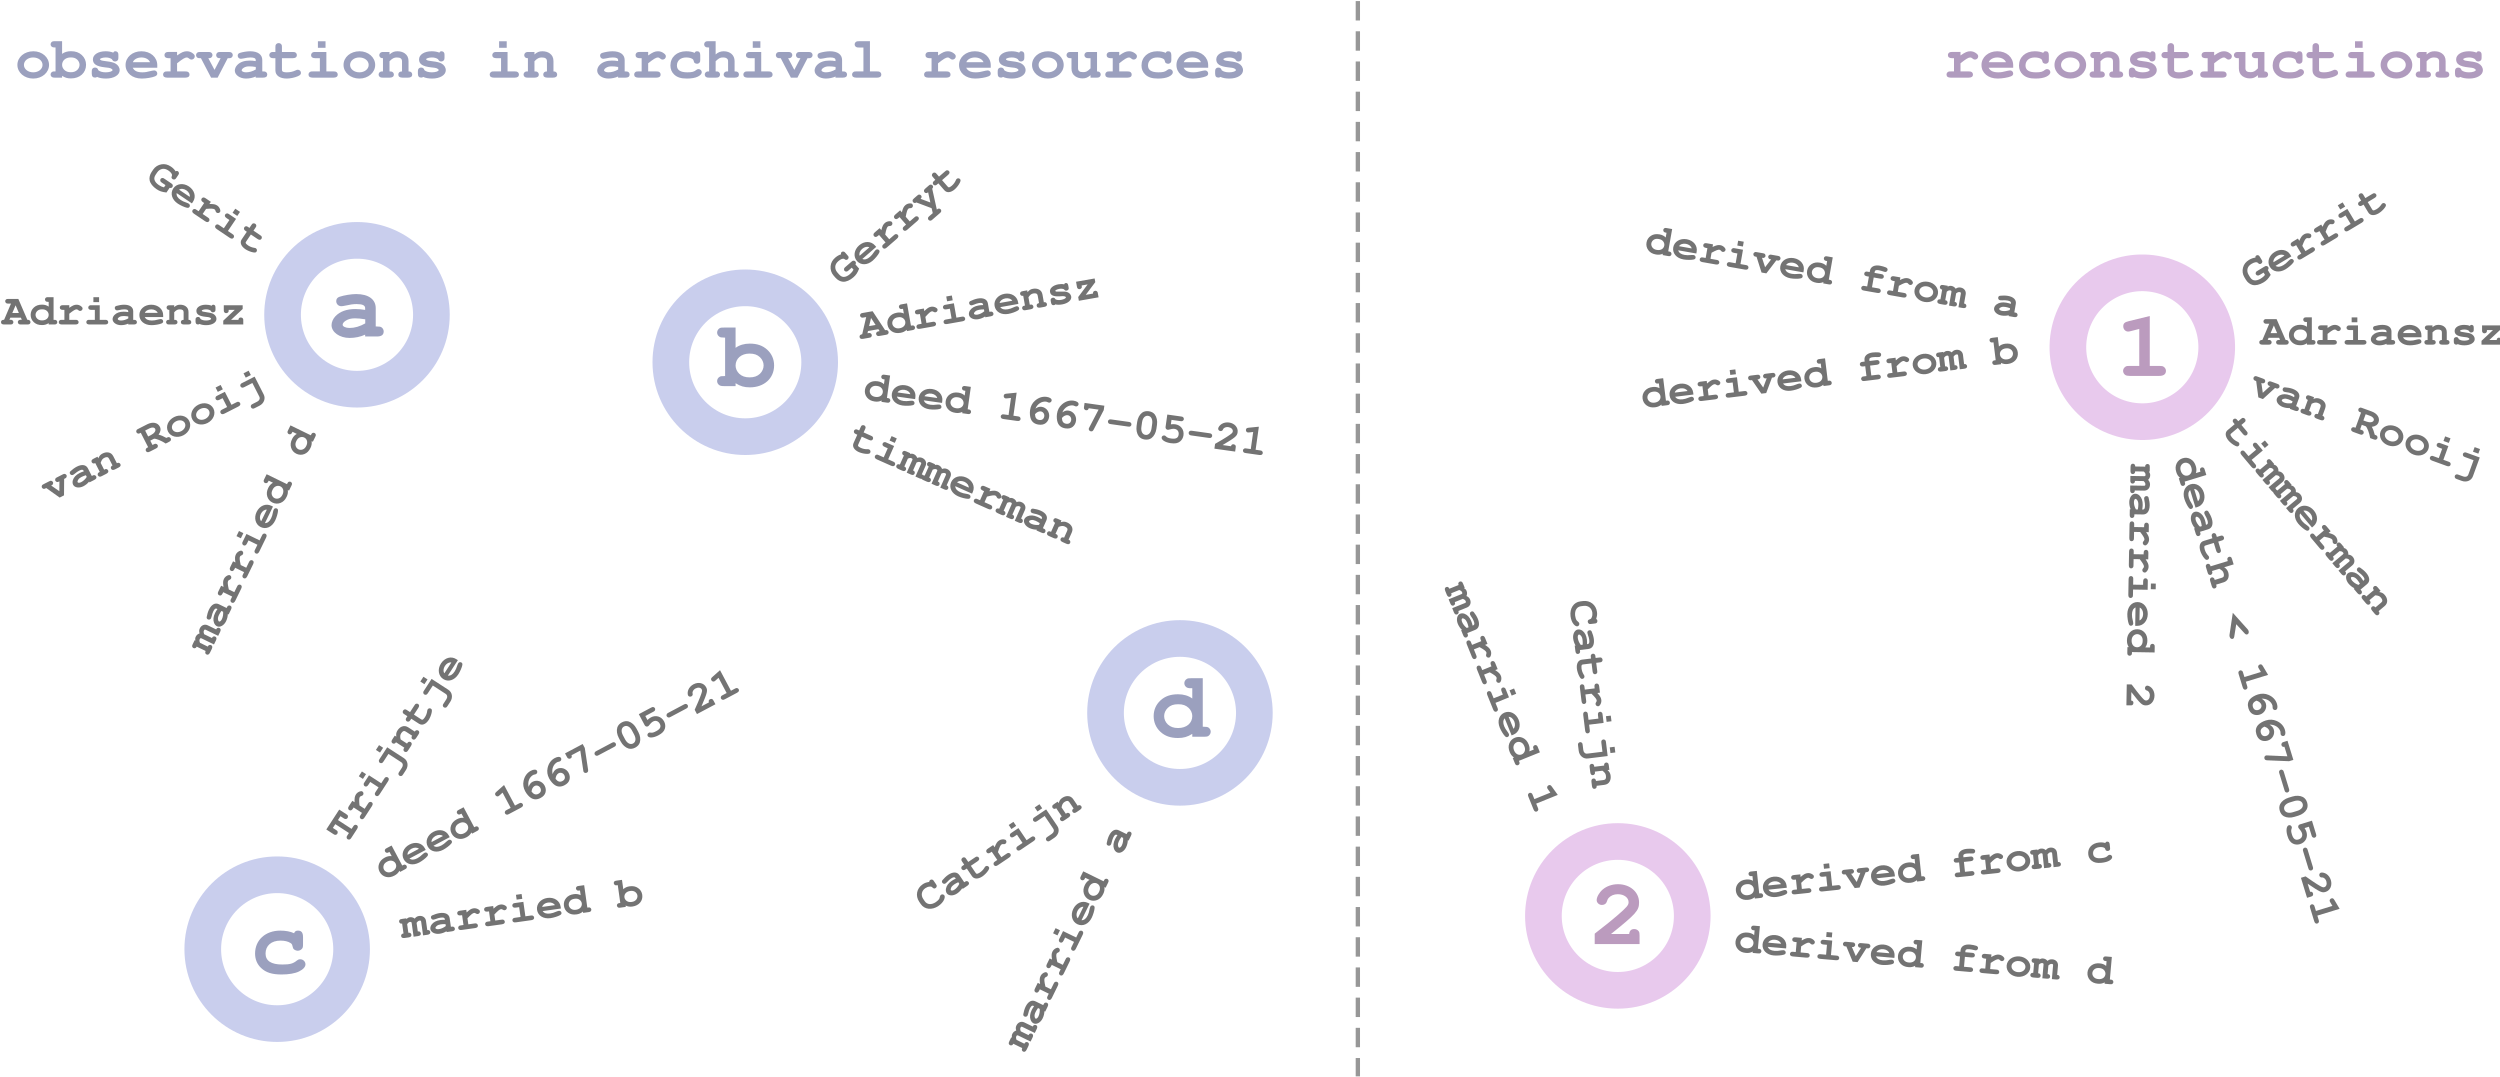
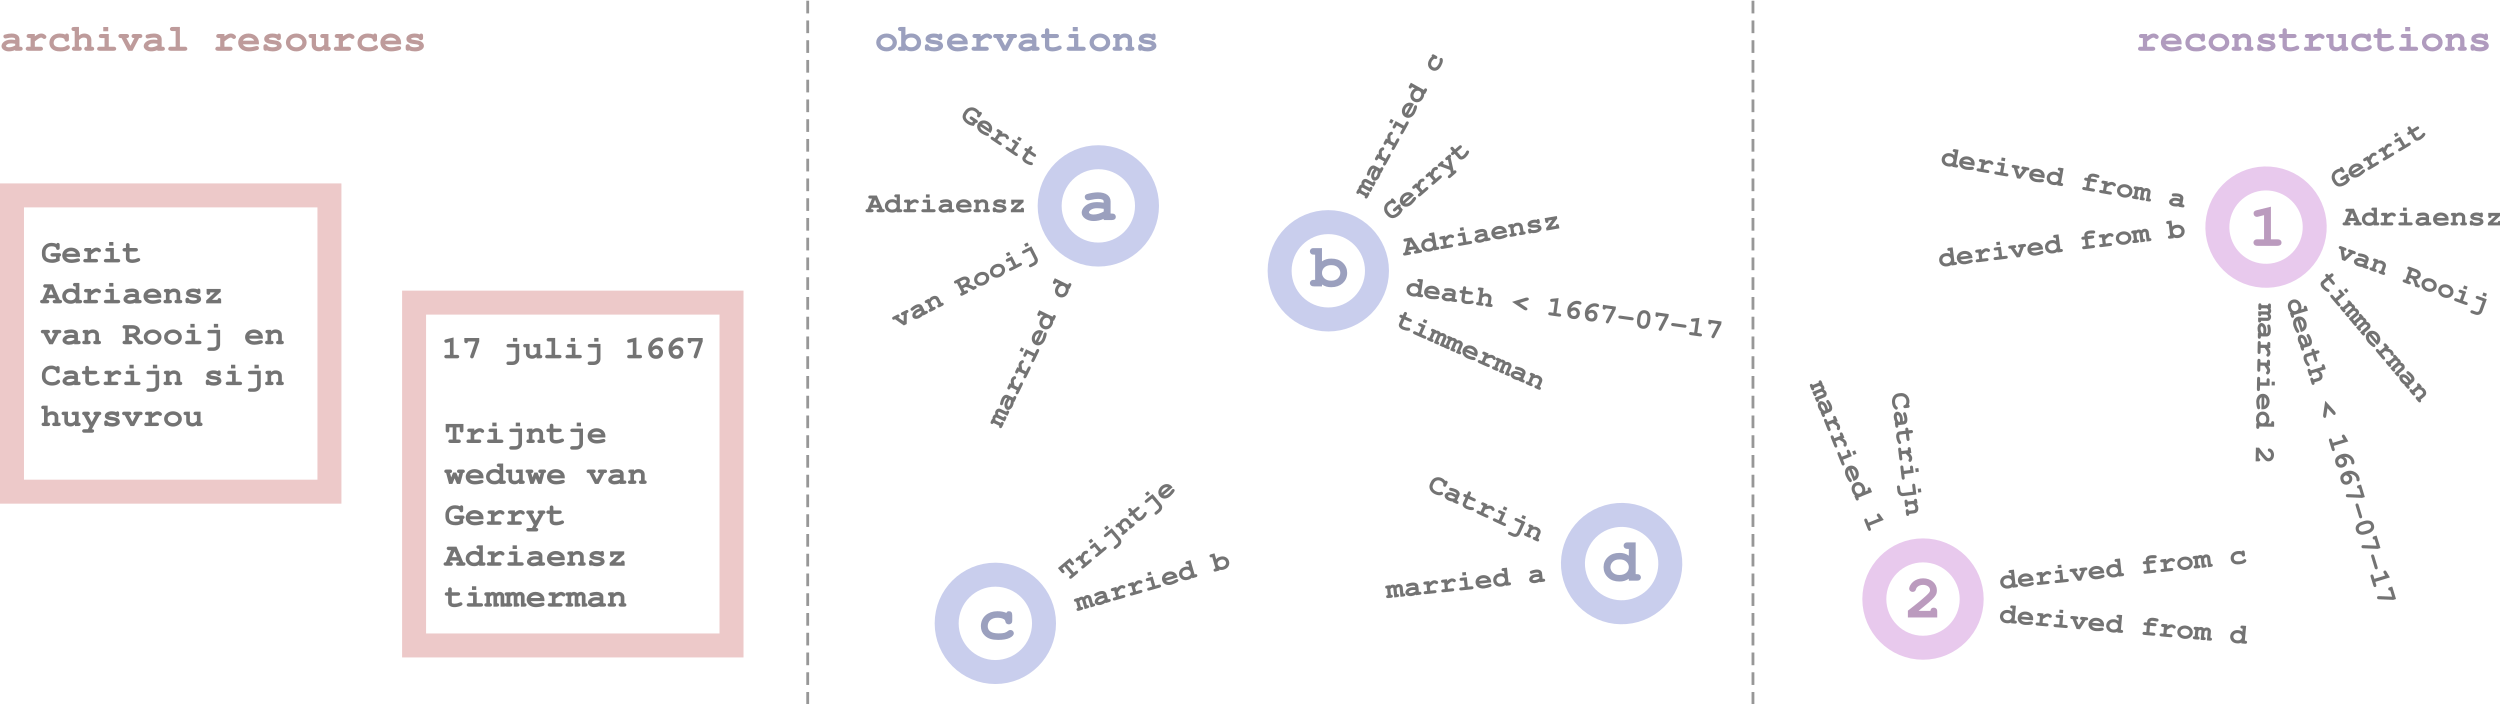
- <svg xmlns="http://www.w3.org/2000/svg" width="1159px" height="499px" viewBox="0 0 1159 499" version="1.1">
+ <svg xmlns="http://www.w3.org/2000/svg" width="1772px" height="499px" viewBox="0 0 1772 499" version="1.1">
  <g id="Page-1" stroke="none" stroke-width="1" fill="none" fill-rule="evenodd">
-     <g id="Group" transform="translate(1, 1)">
-       <path d="M628.5,0.5 L628.5,497" id="Line" stroke="#979797" stroke-width="2" stroke-linecap="square" stroke-dasharray="7" />
-       <circle id="Oval" stroke="#C9CEED" stroke-width="17" cx="164.5" cy="144.933" r="34.5" />
-       <text id="Gerit" transform="translate(96.67188, 94.25714) rotate(34) translate(-96.67188, -94.25714) " font-family="Courier-Bold, Courier" font-size="21" font-weight="bold" fill="#737373">
-         <tspan x="64.672" y="101.757">Gerit</tspan>
+     <g id="Group" transform="translate(0, 1)">
+       <path d="M1242.5,0.5 L1242.5,497" id="Line" stroke="#979797" stroke-width="2" stroke-linecap="square" stroke-dasharray="7" />
+       <path d="M572.5,0.5 L572.5,497" id="Line" stroke="#979797" stroke-width="2" stroke-linecap="square" stroke-dasharray="7" />
+       <circle id="Oval" stroke="#C9CEED" stroke-width="17" cx="778.5" cy="144.933" r="34.5" />
+       <text id="Gerit" transform="translate(710.6719, 94.25714) rotate(34) translate(-710.6719, -94.25714) " font-family="Courier-Bold, Courier" font-size="21" font-weight="bold" fill="#737373">
+         <tspan x="678.672" y="101.757">Gerit</tspan>
      </text>
      <text id="Adriaensz" font-family="Courier-Bold, Courier" font-size="21" font-weight="bold" fill="#737373">
-         <tspan x="0" y="149.433">Adriaensz</tspan>
+         <tspan x="614" y="149.433">Adriaensz</tspan>
      </text>
-       <text id="derived-from-a" transform="translate(849.409, 123.678) rotate(-350) translate(-849.409, -123.678) " font-family="Courier-Bold, Courier" font-size="21" font-weight="bold" fill="#737373">
-         <tspan x="760.909" y="131.178">derived from a</tspan>
+       <text id="derived-from-a" transform="translate(1463.409, 123.678) rotate(-350) translate(-1463.409, -123.678) " font-family="Courier-Bold, Courier" font-size="21" font-weight="bold" fill="#737373">
+         <tspan x="1374.909" y="131.178">derived from a</tspan>
      </text>
-       <text id="derived-from-b" transform="translate(847.3637, 170.0389) rotate(-7) translate(-847.3637, -170.0389) " font-family="Courier-Bold, Courier" font-size="21" font-weight="bold" fill="#737373">
-         <tspan x="758.864" y="177.539">derived from b</tspan>
+       <text id="derived-from-b" transform="translate(1461.364, 170.0389) rotate(-7) translate(-1461.364, -170.0389) " font-family="Courier-Bold, Courier" font-size="21" font-weight="bold" fill="#737373">
+         <tspan x="1372.864" y="177.539">derived from b</tspan>
      </text>
-       <text id="derived-from-c" transform="translate(890.8472, 399.7988) rotate(-6) translate(-890.8472, -399.7988) " font-family="Courier-Bold, Courier" font-size="21" font-weight="bold" fill="#737373">
-         <tspan x="802.347" y="407.299">derived from c</tspan>
+       <text id="derived-from-c" transform="translate(1504.847, 399.7988) rotate(-6) translate(-1504.847, -399.7988) " font-family="Courier-Bold, Courier" font-size="21" font-weight="bold" fill="#737373">
+         <tspan x="1416.347" y="407.299">derived from c</tspan>
      </text>
-       <text id="derived-from-d" transform="translate(891.3971, 440.2408) rotate(5) translate(-891.3971, -440.2408) " font-family="Courier-Bold, Courier" font-size="21" font-weight="bold" fill="#737373">
-         <tspan x="802.897" y="447.741">derived from d</tspan>
+       <text id="derived-from-d" transform="translate(1505.397, 440.2408) rotate(5) translate(-1505.397, -440.2408) " font-family="Courier-Bold, Courier" font-size="21" font-weight="bold" fill="#737373">
+         <tspan x="1416.897" y="447.741">derived from d</tspan>
      </text>
-       <text id="van-Rooij" transform="translate(69.46225, 199.448) rotate(-27) translate(-69.46225, -199.448) " font-family="Courier-Bold, Courier" font-size="21" font-weight="bold" fill="#737373">
-         <tspan x="12.462" y="206.948">van Rooij</tspan>
+       <text id="van-Rooij" transform="translate(683.4623, 199.448) rotate(-27) translate(-683.4623, -199.448) " font-family="Courier-Bold, Courier" font-size="21" font-weight="bold" fill="#737373">
+         <tspan x="626.462" y="206.948">van Rooij</tspan>
      </text>
-       <text id="van-Rooij" transform="translate(1097.265, 193.9218) rotate(20) translate(-1097.265, -193.9218) " font-family="Courier-Bold, Courier" font-size="21" font-weight="bold" fill="#737373">
-         <tspan x="1040.265" y="201.422">van Rooij</tspan>
+       <text id="van-Rooij" transform="translate(1711.265, 193.9218) rotate(20) translate(-1711.265, -193.9218) " font-family="Courier-Bold, Courier" font-size="21" font-weight="bold" fill="#737373">
+         <tspan x="1654.265" y="201.422">van Rooij</tspan>
      </text>
-       <text id="married-d" transform="translate(114.1673, 247.9232) rotate(-64) translate(-114.1673, -247.9232) " font-family="Courier-Bold, Courier" font-size="21" font-weight="bold" fill="#737373">
-         <tspan x="57.167" y="255.423">married d</tspan>
+       <text id="married-d" transform="translate(728.1673, 247.9232) rotate(-64) translate(-728.1673, -247.9232) " font-family="Courier-Bold, Courier" font-size="21" font-weight="bold" fill="#737373">
+         <tspan x="671.167" y="255.423">married d</tspan>
      </text>
-       <text id="married-a" transform="translate(492.7452, 432.0266) rotate(-64) translate(-492.7452, -432.0266) " font-family="Courier-Bold, Courier" font-size="21" font-weight="bold" fill="#737373">
-         <tspan x="435.745" y="439.527">married a</tspan>
+       <text id="married-a" transform="translate(1038.994, 409.611) rotate(-6) translate(-1038.994, -409.611) " font-family="Courier-Bold, Courier" font-size="21" font-weight="bold" fill="#737373">
+         <tspan x="981.994" y="417.111">married a</tspan>
      </text>
-       <circle id="Oval" stroke="#C9CEED" stroke-width="17" cx="344.5" cy="166.939" r="34.5" />
-       <text id="Gerryt" transform="translate(412.9347, 101.3641) rotate(-41) translate(-412.9347, -101.3641) " font-family="Courier-Bold, Courier" font-size="21" font-weight="bold" fill="#737373">
-         <tspan x="374.935" y="108.864">Gerryt</tspan>
+       <circle id="Oval" stroke="#C9CEED" stroke-width="17" cx="941.5" cy="190.939" r="34.5" />
+       <text id="Gerryt" transform="translate(1009.935, 125.3641) rotate(-41) translate(-1009.935, -125.3641) " font-family="Courier-Bold, Courier" font-size="21" font-weight="bold" fill="#737373">
+         <tspan x="971.935" y="132.864">Gerryt</tspan>
      </text>
-       <text id="married-b" transform="translate(240.9967, 418.6246) rotate(-8) translate(-240.9967, -418.6246) " font-family="Courier-Bold, Courier" font-size="21" font-weight="bold" fill="#737373">
-         <tspan x="183.997" y="426.125">married b</tspan>
+       <text id="married-b" transform="translate(816.5625, 409.2422) rotate(-376) translate(-816.5625, -409.2422) " font-family="Courier-Bold, Courier" font-size="21" font-weight="bold" fill="#737373">
+         <tspan x="759.562" y="416.742">married b</tspan>
      </text>
-       <text id="deed-1667-05-21" transform="translate(256.9239, 356.2134) rotate(-28) translate(-256.9239, -356.2134) " font-family="Courier-Bold, Courier" font-size="21" font-weight="bold" fill="#737373">
-         <tspan x="161.924" y="363.713">deed 1667-05-21</tspan>
+       <text id="married-c" transform="translate(990.0733, 86.21929) rotate(-421) translate(-990.0733, -86.21929) " font-family="Courier-Bold, Courier" font-size="21" font-weight="bold" fill="#737373">
+         <tspan x="933.073" y="93.719">married c</tspan>
      </text>
-       <text id="deed-1667-05-21" transform="translate(493.8812, 189.8554) rotate(8) translate(-493.8812, -189.8554) " font-family="Courier-Bold, Courier" font-size="21" font-weight="bold" fill="#737373">
-         <tspan x="398.881" y="197.355">deed 1667-05-21</tspan>
+       <text id="death-&lt;-1667-07-17" transform="translate(1109.201, 216.4301) rotate(8) translate(-1109.201, -216.4301) " font-family="Courier-Bold, Courier" font-size="21" font-weight="bold" fill="#737373">
+         <tspan x="995.701" y="223.93">death &lt; 1667-07-17</tspan>
      </text>
-       <text id="Adriaensz" transform="translate(453.0469, 138.9588) rotate(-10) translate(-453.0469, -138.9588) " font-family="Courier-Bold, Courier" font-size="21" font-weight="bold" fill="#737373">
-         <tspan x="396.047" y="146.459">Adriaensz</tspan>
+       <text id="Adriaensz" transform="translate(1050.047, 162.9588) rotate(-10) translate(-1050.047, -162.9588) " font-family="Courier-Bold, Courier" font-size="21" font-weight="bold" fill="#737373">
+         <tspan x="993.047" y="170.459">Adriaensz</tspan>
      </text>
-       <text id="timmerman" transform="translate(446.6937, 222.0967) rotate(24) translate(-446.6937, -222.0967) " font-family="Courier-Bold, Courier" font-size="21" font-weight="bold" fill="#737373">
-         <tspan x="389.694" y="229.597">timmerman</tspan>
+       <text id="timmerman" transform="translate(1043.694, 246.0967) rotate(24) translate(-1043.694, -246.0967) " font-family="Courier-Bold, Courier" font-size="21" font-weight="bold" fill="#737373">
+         <tspan x="986.694" y="253.597">timmerman</tspan>
      </text>
-       <text id="Catrijn" transform="translate(460.8821, 391.541) rotate(-34) translate(-460.8821, -391.541) " font-family="Courier-Bold, Courier" font-size="21" font-weight="bold" fill="#737373">
-         <tspan x="416.382" y="399.041">Catrijn</tspan>
+       <text id="Catrijn" transform="translate(1054.465, 358.1354) rotate(25) translate(-1054.465, -358.1354) " font-family="Courier-Bold, Courier" font-size="21" font-weight="bold" fill="#737373">
+         <tspan x="1009.965" y="365.635">Catrijn</tspan>
      </text>
-       <text id="Catrijn" transform="translate(739.3932, 321.0675) rotate(83) translate(-739.3932, -321.0675) " font-family="Courier-Bold, Courier" font-size="21" font-weight="bold" fill="#737373">
-         <tspan x="694.893" y="328.568">Catrijn</tspan>
+       <text id="Catrijn" transform="translate(1353.393, 321.0675) rotate(83) translate(-1353.393, -321.0675) " font-family="Courier-Bold, Courier" font-size="21" font-weight="bold" fill="#737373">
+         <tspan x="1308.893" y="328.568">Catrijn</tspan>
      </text>
-       <circle id="Oval" stroke="#E8C9ED" stroke-width="17" transform="translate(992.1728, 159.9845) rotate(10) translate(-992.1728, -159.9845) " cx="992.173" cy="159.985" r="34.5" />
-       <text id="Gerrit" transform="translate(1070.955, 107.2898) rotate(-31) translate(-1070.955, -107.2898) " font-family="Courier-Bold, Courier" font-size="21" font-weight="bold" fill="#737373">
-         <tspan x="1032.955" y="114.79">Gerrit</tspan>
+       <circle id="Oval" stroke="#E8C9ED" stroke-width="17" transform="translate(1606.173, 159.9845) rotate(10) translate(-1606.173, -159.9845) " cx="1606.173" cy="159.985" r="34.5" />
+       <text id="Gerrit" transform="translate(1684.955, 107.2898) rotate(-31) translate(-1684.955, -107.2898) " font-family="Courier-Bold, Courier" font-size="21" font-weight="bold" fill="#737373">
+         <tspan x="1646.955" y="114.79">Gerrit</tspan>
      </text>
      <text id="Adriaensz" font-family="Courier-Bold, Courier" font-size="21" font-weight="bold" fill="#737373">
-         <tspan x="1046.929" y="158.779">Adriaensz</tspan>
+         <tspan x="1660.929" y="158.779">Adriaensz</tspan>
      </text>
-       <text id="timmerman" transform="translate(1070.713, 237.0699) rotate(50) translate(-1070.713, -237.0699) " font-family="Courier-Bold, Courier" font-size="21" font-weight="bold" fill="#737373">
-         <tspan x="1013.713" y="244.57">timmerman</tspan>
+       <text id="timmerman" transform="translate(1684.713, 237.0699) rotate(50) translate(-1684.713, -237.0699) " font-family="Courier-Bold, Courier" font-size="21" font-weight="bold" fill="#737373">
+         <tspan x="1627.713" y="244.57">timmerman</tspan>
      </text>
-       <text id="married-2" transform="translate(993.2485, 271.5645) rotate(91) translate(-993.2485, -271.5645) " font-family="Courier-Bold, Courier" font-size="21" font-weight="bold" fill="#737373">
-         <tspan x="936.249" y="279.064">married 2</tspan>
+       <text id="married-2" transform="translate(1607.249, 271.5645) rotate(91) translate(-1607.249, -271.5645) " font-family="Courier-Bold, Courier" font-size="21" font-weight="bold" fill="#737373">
+         <tspan x="1550.248" y="279.064">married 2</tspan>
      </text>
-       <text id="married-1" transform="translate(696.9424, 322.0589) rotate(68) translate(-696.9424, -322.0589) " font-family="Courier-Bold, Courier" font-size="21" font-weight="bold" fill="#737373">
-         <tspan x="639.942" y="329.559">married 1</tspan>
+       <text id="married-1" transform="translate(1310.942, 322.0589) rotate(68) translate(-1310.942, -322.0589) " font-family="Courier-Bold, Courier" font-size="21" font-weight="bold" fill="#737373">
+         <tspan x="1253.942" y="329.559">married 1</tspan>
      </text>
-       <text id="death-&lt;-1667-05-21" transform="translate(1046.821, 318.5112) rotate(73) translate(-1046.821, -318.5112) " font-family="Courier-Bold, Courier" font-size="21" font-weight="bold" fill="#737373">
-         <tspan x="933.321" y="326.011">death &lt; 1667-05-21</tspan>
+       <text id="death-&lt;-1667-07-17" transform="translate(1660.821, 318.5112) rotate(73) translate(-1660.821, -318.5112) " font-family="Courier-Bold, Courier" font-size="21" font-weight="bold" fill="#737373">
+         <tspan x="1547.321" y="326.011">death &lt; 1667-07-17</tspan>
      </text>
      <text id="a" font-family="Courier-Bold, Courier" font-size="45" font-weight="bold" fill="#9BA0BE">
-         <tspan x="151" y="155">a</tspan>
+         <tspan x="765" y="155">a</tspan>
      </text>
      <text id="b" font-family="Courier-Bold, Courier" font-size="45" font-weight="bold" fill="#9BA0BE">
-         <tspan x="332" y="178">b</tspan>
+         <tspan x="929" y="202">b</tspan>
      </text>
-       <circle id="Oval" stroke="#C9CEED" stroke-width="17" cx="127.5" cy="439.043" r="34.5" />
-       <text id="Trijntje" transform="translate(180.9877, 344.2274) rotate(-57) translate(-180.9877, -344.2274) " font-family="Courier-Bold, Courier" font-size="21" font-weight="bold" fill="#737373">
-         <tspan x="130.488" y="351.727">Trijntje</tspan>
+       <circle id="Oval" stroke="#C9CEED" stroke-width="17" cx="705.5" cy="440.836" r="34.5" />
+       <text id="Trijntje" transform="translate(790.7201, 373.0363) rotate(-40) translate(-790.7201, -373.0363) " font-family="Courier-Bold, Courier" font-size="21" font-weight="bold" fill="#737373">
+         <tspan x="740.22" y="380.536">Trijntje</tspan>
      </text>
      <text id="c" font-family="Courier-Bold, Courier" font-size="45" font-weight="bold" fill="#9BA0BE">
-         <tspan x="115" y="450.104">c</tspan>
+         <tspan x="693" y="451.897">c</tspan>
      </text>
-       <circle id="Oval" stroke="#C9CEED" stroke-width="17" cx="546.023" cy="329.5" r="34.5" />
-       <text id="d" font-family="Courier-Bold, Courier" font-size="45" font-weight="bold" fill="#9BA0BE">
-         <tspan x="532.523" y="340.561">d</tspan>
+       <circle id="Oval" stroke="#C9CEED" stroke-width="17" transform="translate(1149.406, 398.4711) rotate(74) translate(-1149.406, -398.4711) " cx="1149.406" cy="398.471" r="34.5" />
+       <text id="d" transform="translate(1149.292, 394.5904) rotate(-360) translate(-1149.292, -394.5904) " font-family="Courier-Bold, Courier" font-size="45" font-weight="bold" fill="#9BA0BE">
+         <tspan x="1135.292" y="410.59">d</tspan>
      </text>
-       <text id="1" transform="translate(993.7012, 157.27) rotate(-360) translate(-993.7012, -157.27) " font-family="Courier-Bold, Courier" font-size="45" font-weight="bold" fill="#BB9BBE">
-         <tspan x="979.701" y="173.27">1</tspan>
+       <text id="1" transform="translate(1607.701, 157.27) rotate(-360) translate(-1607.701, -157.27) " font-family="Courier-Bold, Courier" font-size="45" font-weight="bold" fill="#BB9BBE">
+         <tspan x="1593.701" y="173.27">1</tspan>
      </text>
-       <circle id="Oval" stroke="#E8C9ED" stroke-width="17" cx="749.025" cy="423.617" r="34.5" />
+       <circle id="Oval" stroke="#E8C9ED" stroke-width="17" cx="1363.025" cy="423.617" r="34.5" />
      <text id="2" font-family="Courier-Bold, Courier" font-size="45" font-weight="bold" fill="#BB9BBE">
-         <tspan x="736.059" y="436.678">2</tspan>
+         <tspan x="1350.059" y="436.678">2</tspan>
      </text>
-       <text id="observations-in-arch" font-family="Courier-Bold, Courier" font-size="28" font-weight="bold" fill="#9BA0BE">
-         <tspan x="6" y="35">observations in archival resources</tspan>
+       <text id="observations" font-family="Courier-Bold, Courier" font-size="28" font-weight="bold" fill="#9BA0BE">
+         <tspan x="620" y="35">observations</tspan>
+       </text>
+       <text id="archival-resources" font-family="Courier-Bold, Courier" font-size="28" font-weight="bold" fill="#BE9B9B">
+         <tspan x="0" y="35">archival resources</tspan>
      </text>
      <text id="reconstructions" font-family="Courier-Bold, Courier" font-size="28" font-weight="bold" fill="#B09BBE">
-         <tspan x="900" y="35">reconstructions</tspan>
+         <tspan x="1514" y="35">reconstructions</tspan>
+       </text>
+       <rect id="Rectangle" stroke="#EDC9C9" stroke-width="17" x="8.5" y="137.5" width="225" height="210" />
+       <text id="Gerit-Adriaensz-van" font-family="Courier-Bold, Courier" font-size="24" font-weight="bold" fill="#737373">
+         <tspan x="29" y="185">Gerit </tspan>
+         <tspan x="29" y="214">Adriaensz </tspan>
+         <tspan x="29" y="243">van Rooij en </tspan>
+         <tspan x="29" y="272">Catrijn sijn </tspan>
+         <tspan x="29" y="301">huysvrou</tspan>
+       </text>
+       <rect id="Rectangle" stroke="#EDC9C9" stroke-width="17" x="293.5" y="213.5" width="225" height="243" />
+       <text id="Trijntje-weduwe-van" font-family="Courier-Bold, Courier" font-size="24" font-weight="bold" fill="#737373">
+         <tspan x="315" y="313">Trijntje </tspan>
+         <tspan x="315" y="342">weduwe van </tspan>
+         <tspan x="315" y="371">Gerryt </tspan>
+         <tspan x="315" y="400">Adriaensz </tspan>
+         <tspan x="315" y="429">timmerman</tspan>
+       </text>
+       <text id="17-julij-1667" font-family="Courier-Bold, Courier" font-size="24" font-weight="bold" fill="#737373">
+         <tspan x="313" y="253">17 julij 1667</tspan>
      </text>
    </g>
  </g>
</svg>
